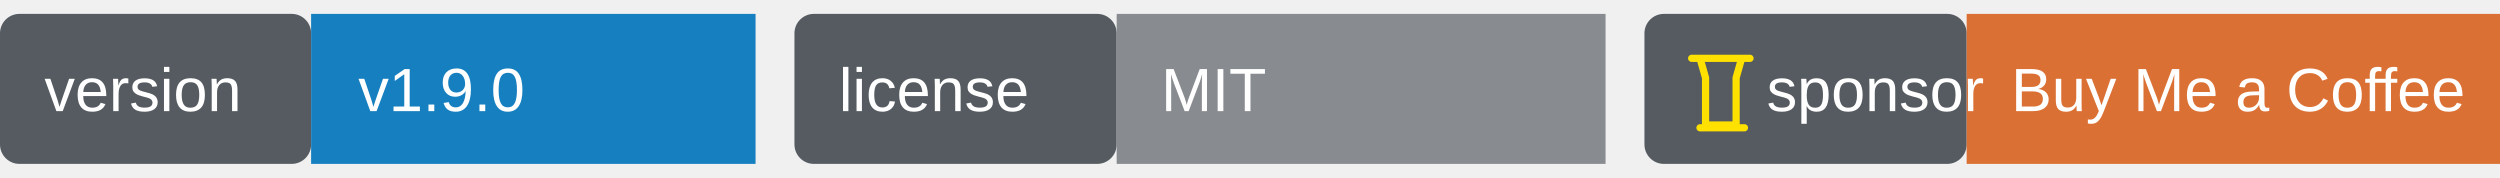
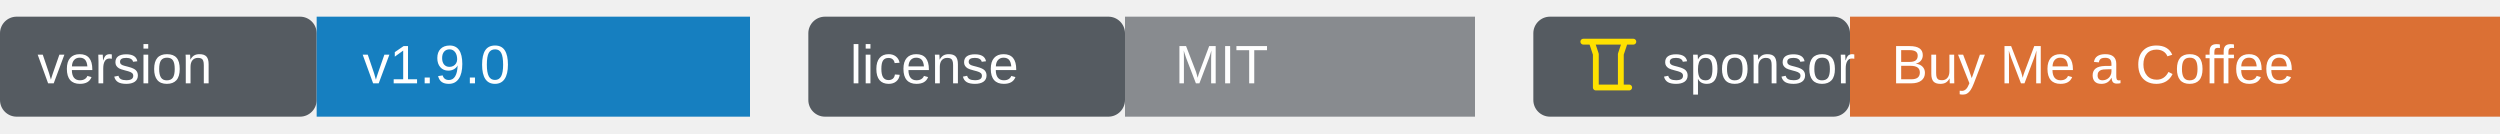
- <svg xmlns="http://www.w3.org/2000/svg" width="900" height="64" viewBox="0 0 900 64" role="img" aria-labelledby="title desc">
-   <g font-family="Arial, Helvetica Neue, sans-serif" font-size="22">
-     <rect x="0" y="5" width="112" height="54" rx="7" fill="#555b61" />
-     <rect x="112" y="5" width="160" height="54" rx="0" fill="#167fc0" />
-     <text x="16" y="40" fill="#fff">version</text>
-     <text x="129" y="40" fill="#fff">v1.9.0</text>
-     <rect x="286" y="5" width="116" height="54" rx="7" fill="#555b61" />
-     <rect x="402" y="5" width="176" height="54" rx="0" fill="#888b8f" />
-     <text x="302" y="40" fill="#fff">license</text>
-     <text x="418" y="40" fill="#fff">MIT</text>
-     <rect x="592" y="5" width="116" height="54" rx="7" fill="#555b61" />
-     <rect x="708" y="5" width="192" height="54" rx="0" fill="#db7034" />
-     <path d="M612 21h15l-2 7v17h-11V28l-2-7Zm-3 0h21M612 46h16" fill="none" stroke="#ffe100" stroke-width="2.6" stroke-linecap="round" stroke-linejoin="round" />
-     <text x="636" y="40" fill="#fff">sponsor</text>
-     <text x="724" y="40" fill="#fff">Buy Me a Coffee</text>
+ <svg xmlns="http://www.w3.org/2000/svg" width="600" height="32" viewBox="0 0 600 32" role="img" aria-labelledby="title desc">
+   <g font-family="Arial, Helvetica Neue, sans-serif" font-size="13">
+     <rect x="0" y="4" width="76" height="24" rx="4" fill="#555b61" />
+     <rect x="76" y="4" width="104" height="24" rx="0" fill="#167fc0" />
+     <text x="9" y="20" fill="#fff">version</text>
+     <text x="87" y="20" fill="#fff">v1.9.0</text>
+     <rect x="194" y="4" width="76" height="24" rx="4" fill="#555b61" />
+     <rect x="270" y="4" width="84" height="24" rx="0" fill="#888b8f" />
+     <text x="204" y="20" fill="#fff">license</text>
+     <text x="282" y="20" fill="#fff">MIT</text>
+     <rect x="368" y="4" width="76" height="24" rx="4" fill="#555b61" />
+     <rect x="444" y="4" width="156" height="24" rx="0" fill="#db7034" />
+     <path d="M382 10h8l-1 3v8h-6v-8l-1-3Zm-2 0h12M383 21h8" fill="none" stroke="#ffe100" stroke-width="1.4" stroke-linecap="round" stroke-linejoin="round" />
+     <text x="399" y="20" fill="#fff">sponsor</text>
+     <text x="454" y="20" fill="#fff">Buy Me a Coffee</text>
  </g>
</svg>
